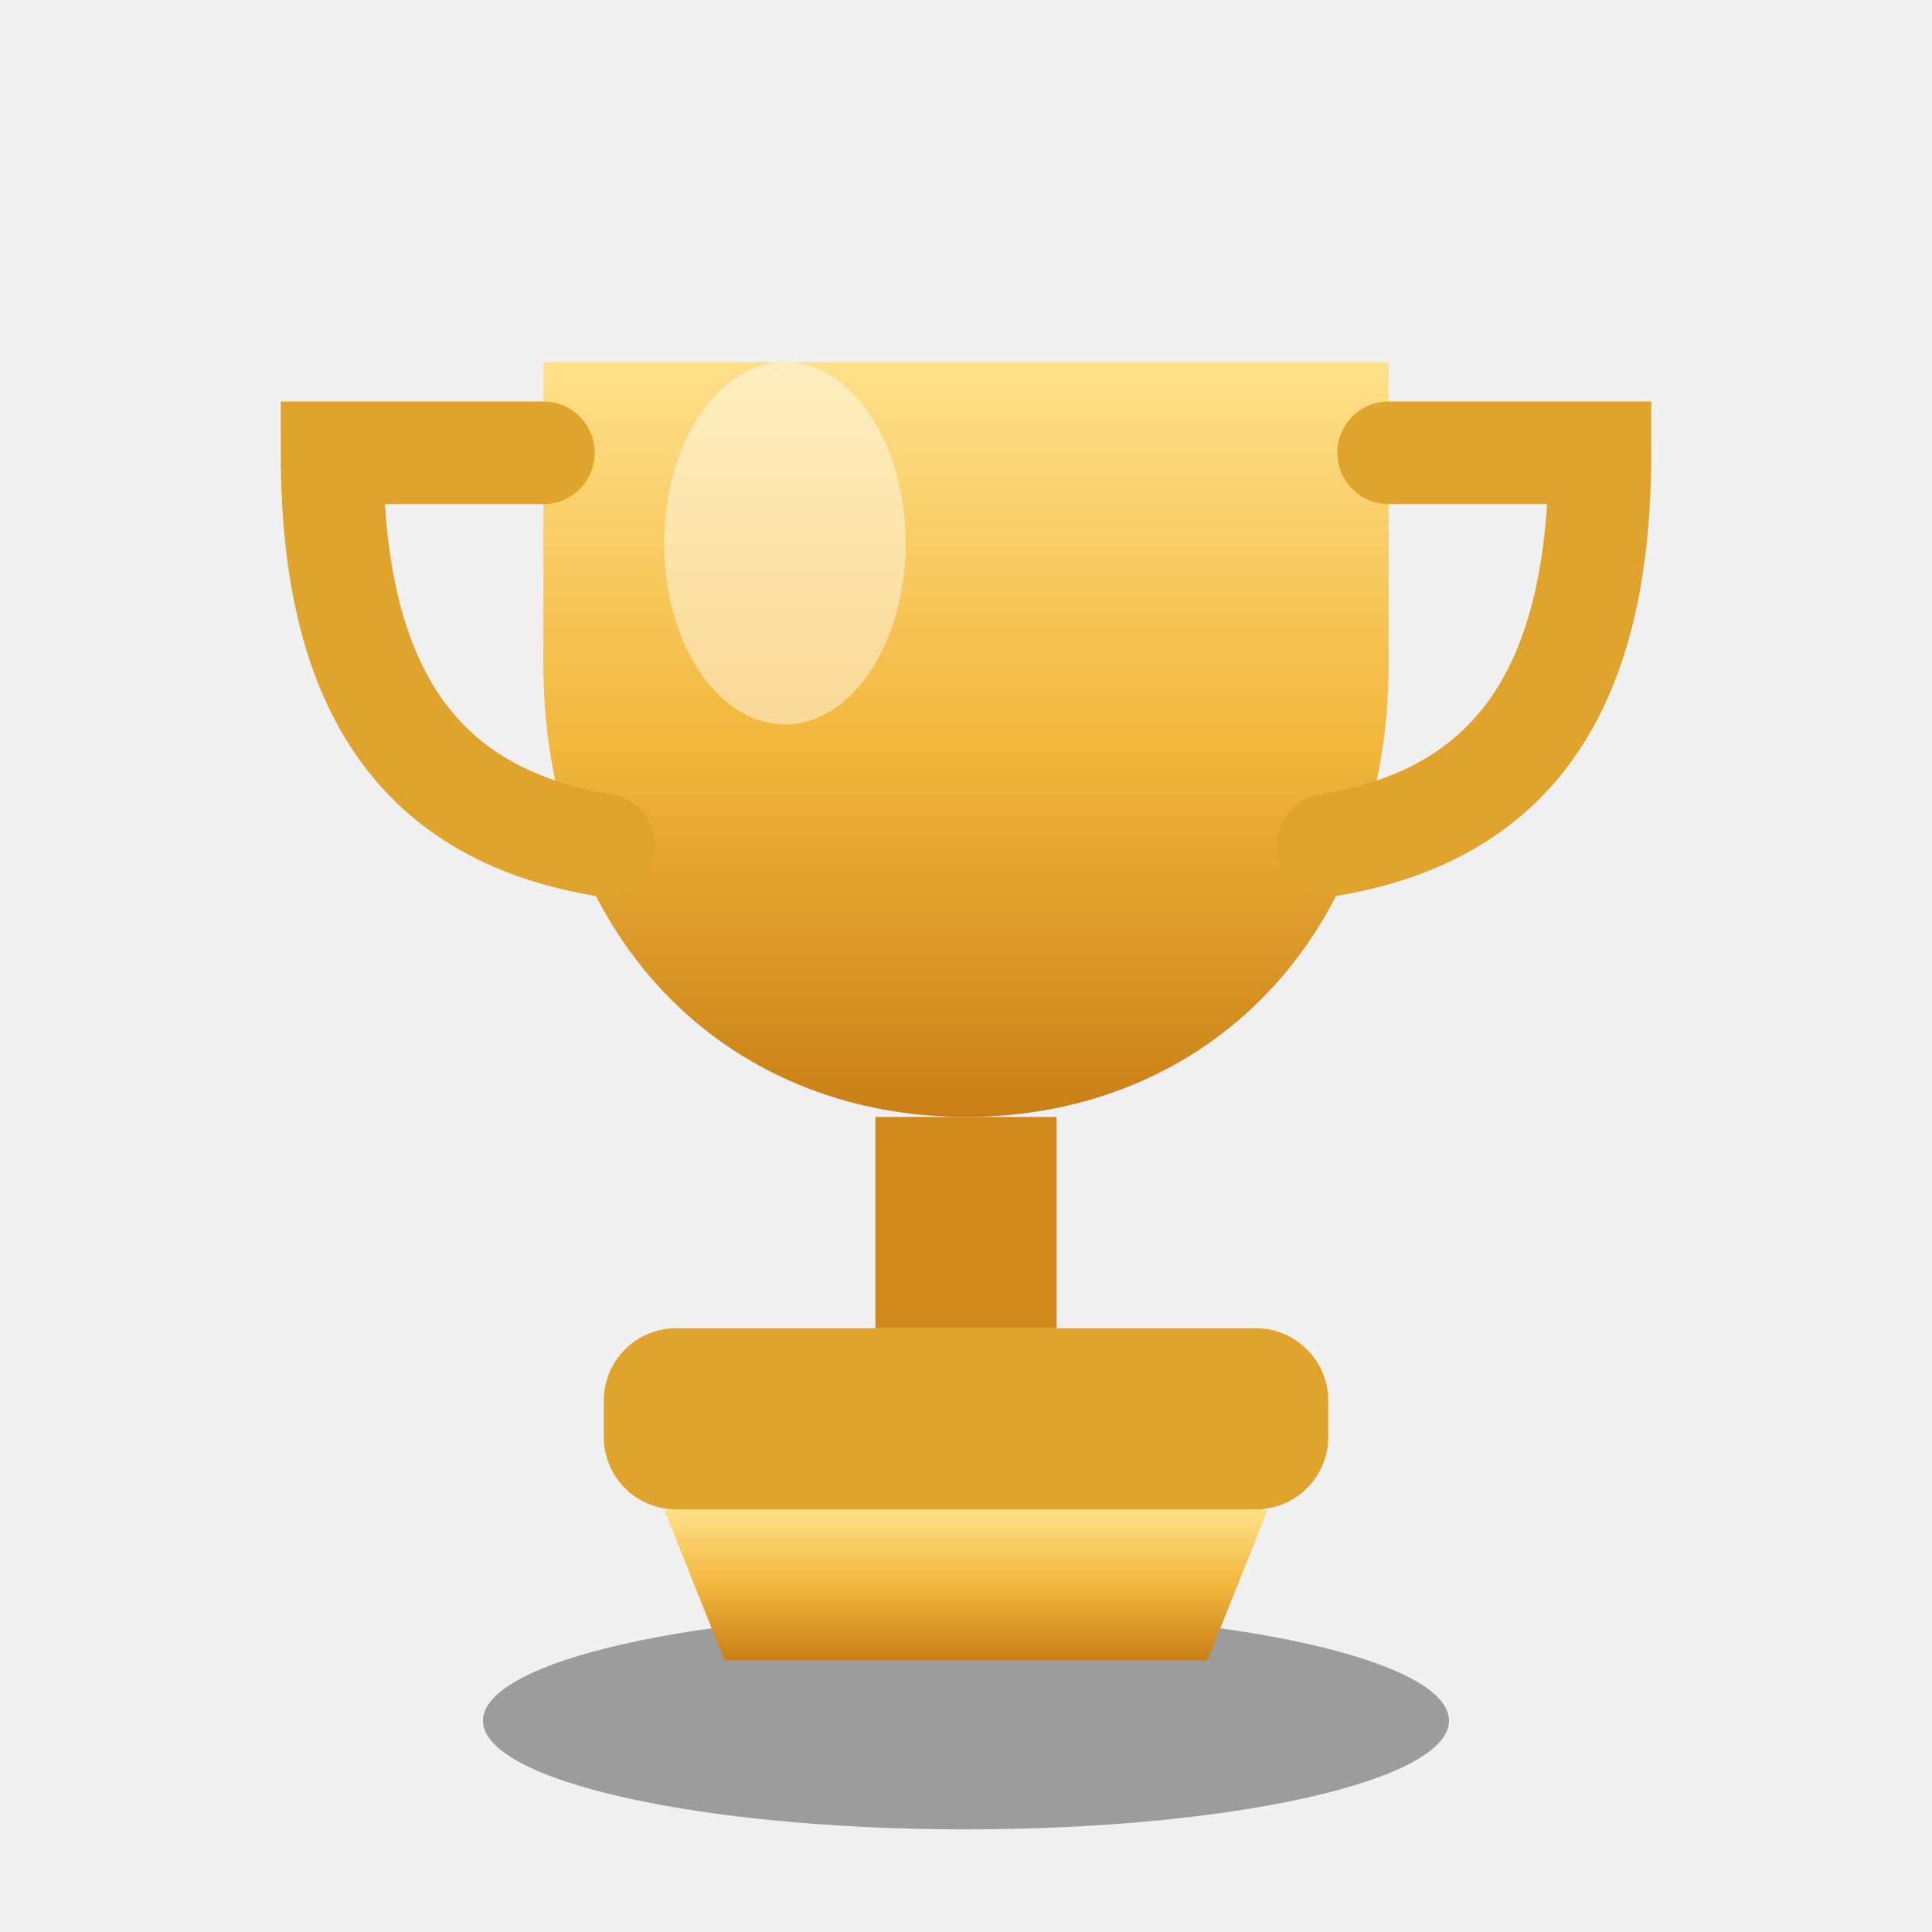
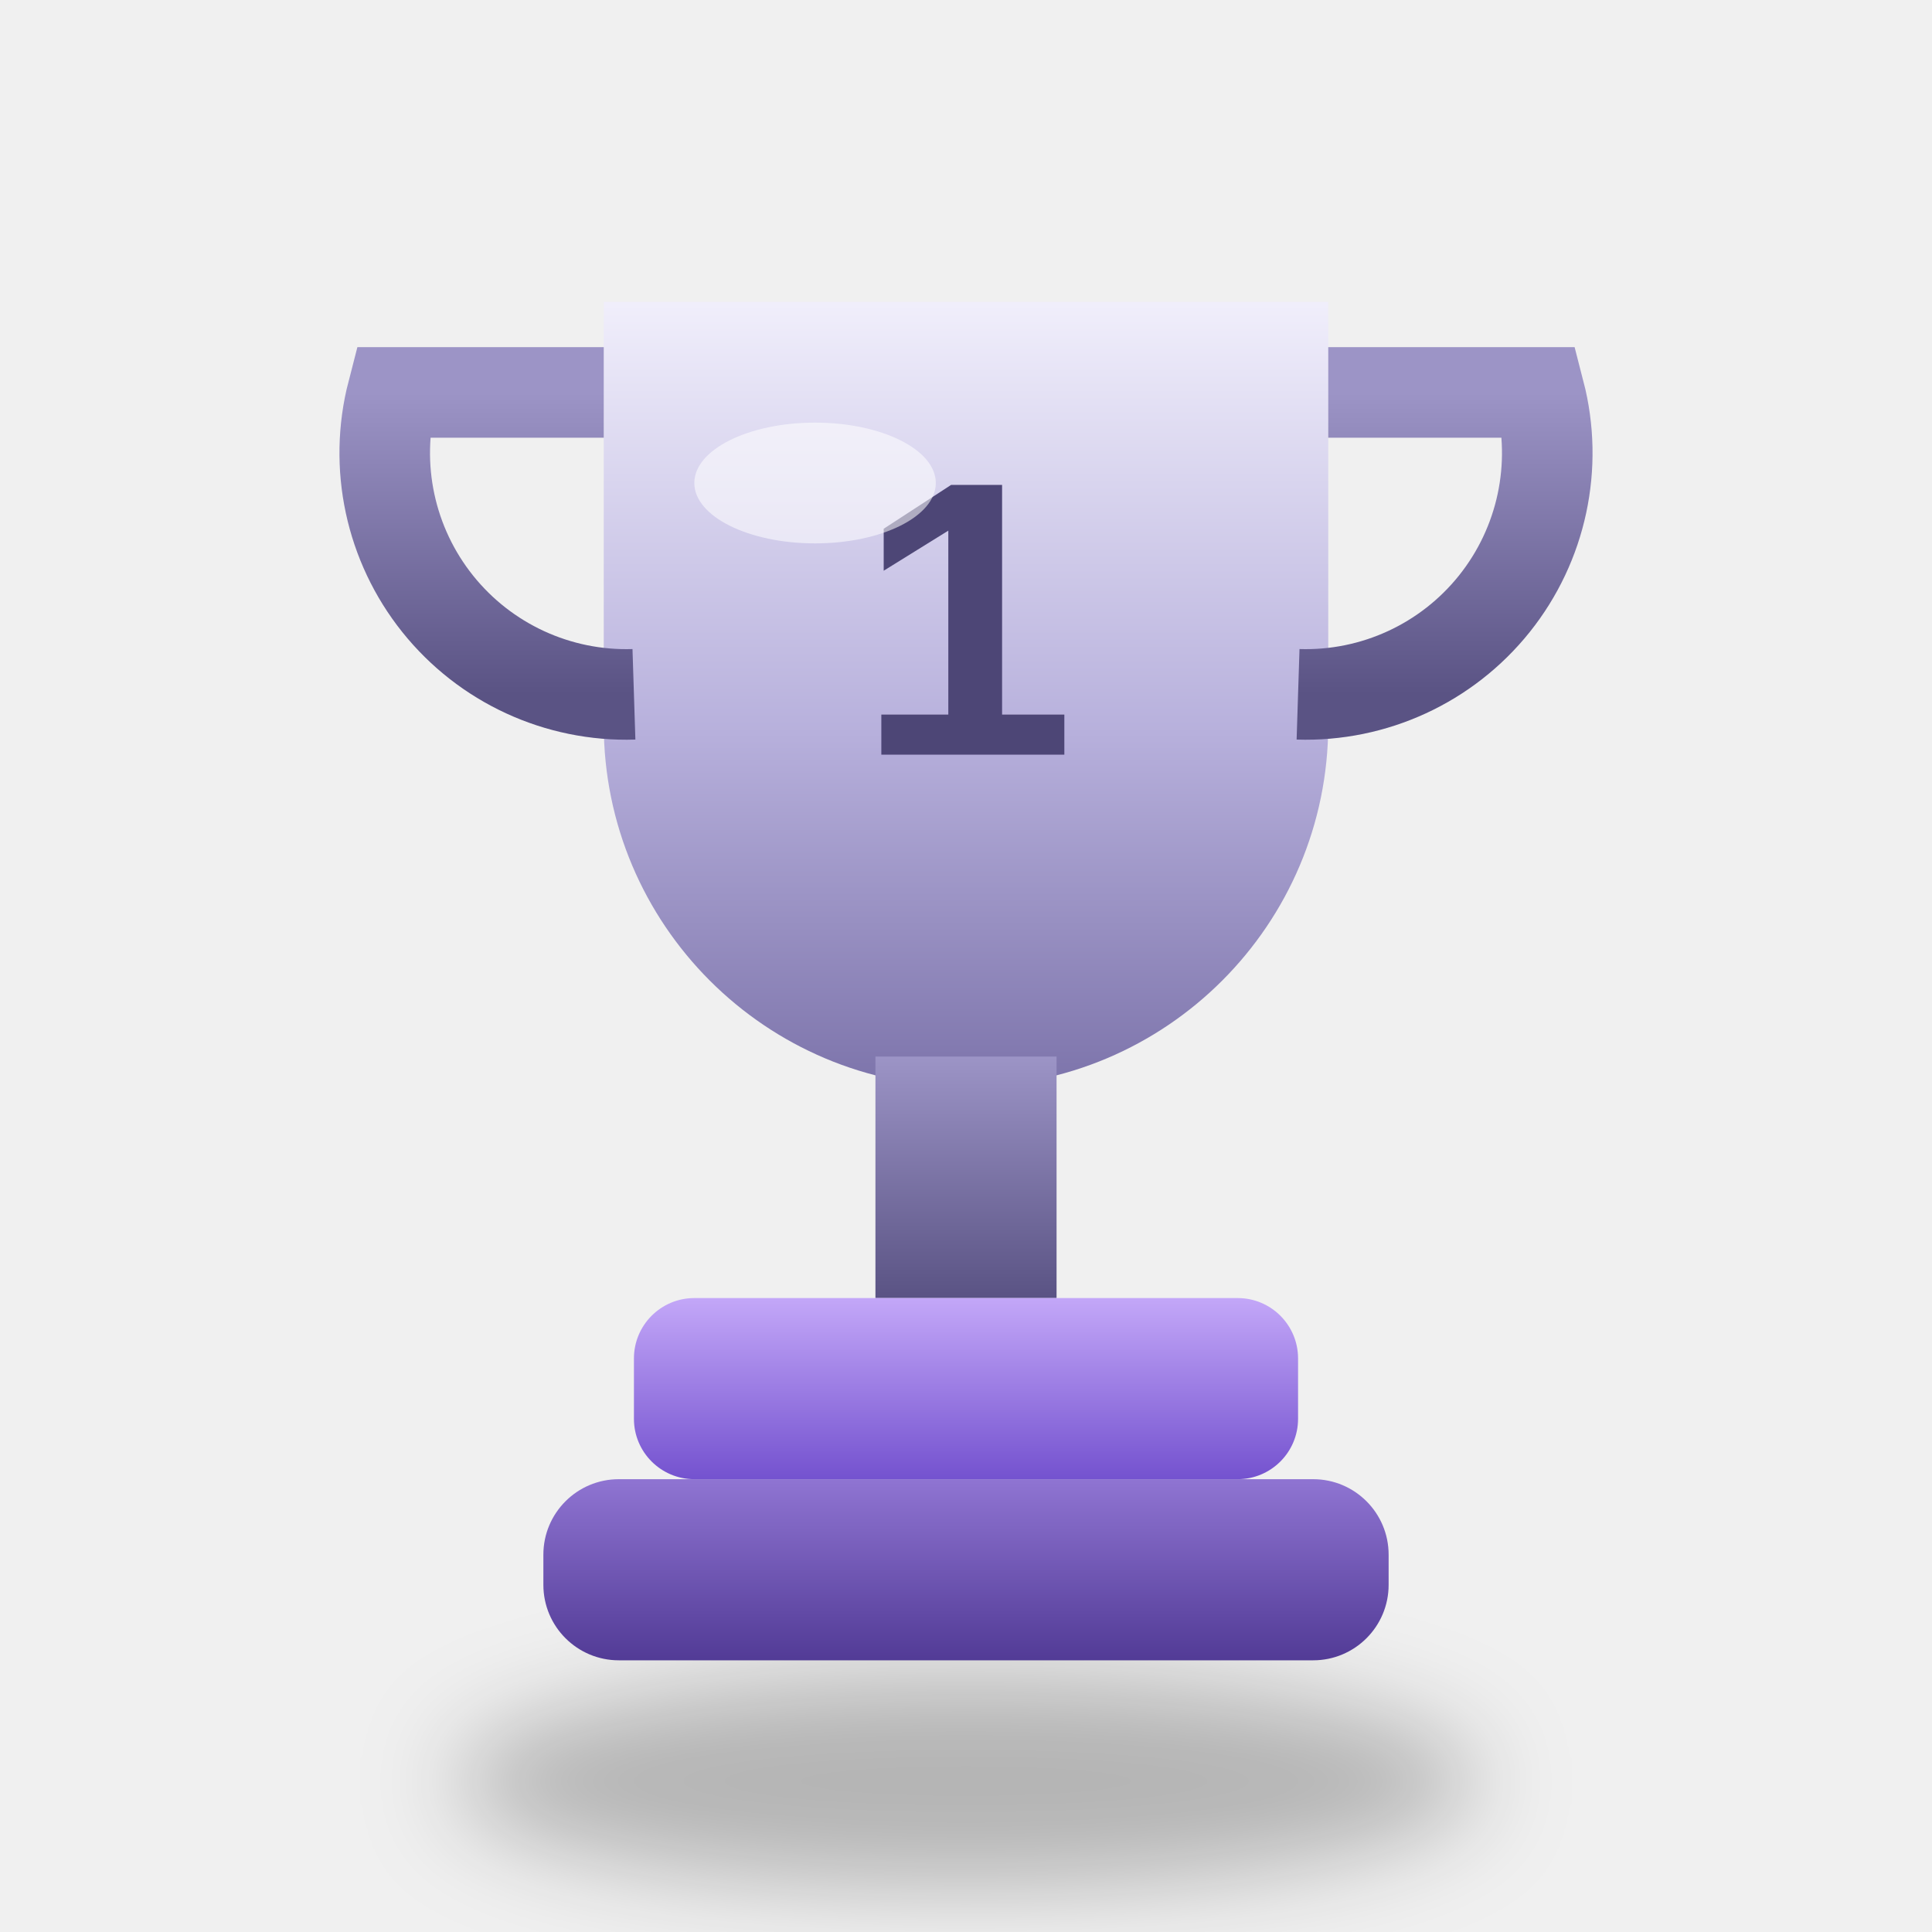
<svg xmlns="http://www.w3.org/2000/svg" viewBox="0 0 64 64">
  <defs>
-     <linearGradient id="tg" x1="0" y1="0" x2="0" y2="1">
-       <stop offset="0" stop-color="#ffe08a" />
-       <stop offset=".5" stop-color="#f2b73c" />
-       <stop offset="1" stop-color="#c97f16" />
+     <linearGradient id="mtl" x1="0" y1="0" x2="0" y2="1">
+       <stop offset="0" stop-color="#f0eefb" />
+       <stop offset="0.55" stop-color="#b7b0dc" />
+       <stop offset="1" stop-color="#7d74ab" />
    </linearGradient>
+     <linearGradient id="mtlD" x1="0" y1="0" x2="0" y2="1">
+       <stop offset="0" stop-color="#9c94c6" />
+       <stop offset="1" stop-color="#5a5384" />
+     </linearGradient>
+     <linearGradient id="pur" x1="0" y1="0" x2="0" y2="1">
+       <stop offset="0" stop-color="#c3a7f8" />
+       <stop offset="1" stop-color="#7452cf" />
+     </linearGradient>
+     <linearGradient id="purD" x1="0" y1="0" x2="0" y2="1">
+       <stop offset="0" stop-color="#8f74d2" />
+       <stop offset="1" stop-color="#523b96" />
+     </linearGradient>
+     <linearGradient id="grn" x1="0" y1="0" x2="0" y2="1">
+       <stop offset="0" stop-color="#9df3c0" />
+       <stop offset="1" stop-color="#359e67" />
+     </linearGradient>
+     <linearGradient id="grnD" x1="0" y1="0" x2="0" y2="1">
+       <stop offset="0" stop-color="#57c48b" />
+       <stop offset="1" stop-color="#1e7a4c" />
+     </linearGradient>
+     <linearGradient id="navy" x1="0" y1="0" x2="0" y2="1">
+       <stop offset="0" stop-color="#575f8a" />
+       <stop offset="1" stop-color="#2c3052" />
+     </linearGradient>
+     <filter id="sh" x="-40%" y="-40%" width="180%" height="180%">
+       <feGaussianBlur stdDeviation="1.6" />
+     </filter>
  </defs>
-   <ellipse cx="32" cy="57" rx="16" ry="3.6" fill="#000" opacity=".35" />
-   <path d="M18 12h28v10c0 9-6 15-14 15s-14-6-14-15z" fill="url(#tg)" />
-   <path d="M18 15h-7c0 8 3 12 9 13M46 15h7c0 8-3 12-9 13" fill="none" stroke="#e0a32c" stroke-width="3.4" stroke-linecap="round" />
-   <rect x="29" y="37" width="6" height="7" fill="#d18a1a" />
-   <path d="M22 50h20l-2 5H24z" fill="url(#tg)" />
-   <rect x="20" y="44" width="24" height="6" rx="2.4" fill="#e0a32c" />
-   <ellipse cx="26" cy="18" rx="4" ry="6" fill="#fff" opacity=".45" />
+   <ellipse cx="32" cy="59" rx="17" ry="3.5" fill="#000" opacity="0.25" filter="url(#sh)" />
+   <path d="M20 10 h24 v14 a12 12 0 0 1 -24 0 z" fill="url(#mtl)" />
+   <path d="M20 13 h-7 a8 8 0 0 0 8 10" fill="none" stroke="url(#mtlD)" stroke-width="3" />
+   <path d="M44 13 h7 a8 8 0 0 1 -8 10" fill="none" stroke="url(#mtlD)" stroke-width="3" />
+   <rect x="29" y="35" width="6" height="8" fill="url(#mtlD)" />
+   <rect x="21" y="43" width="22" height="6" rx="2" fill="url(#pur)" />
+   <rect x="18" y="49" width="28" height="6" rx="2.5" fill="url(#purD)" />
+   <text x="32" y="25" text-anchor="middle" font-family="Arial, sans-serif" font-weight="bold" font-size="13" fill="#4d4676">1</text>
+   <ellipse cx="27" cy="16" rx="4" ry="2" fill="#fff" opacity="0.55" />
</svg>
